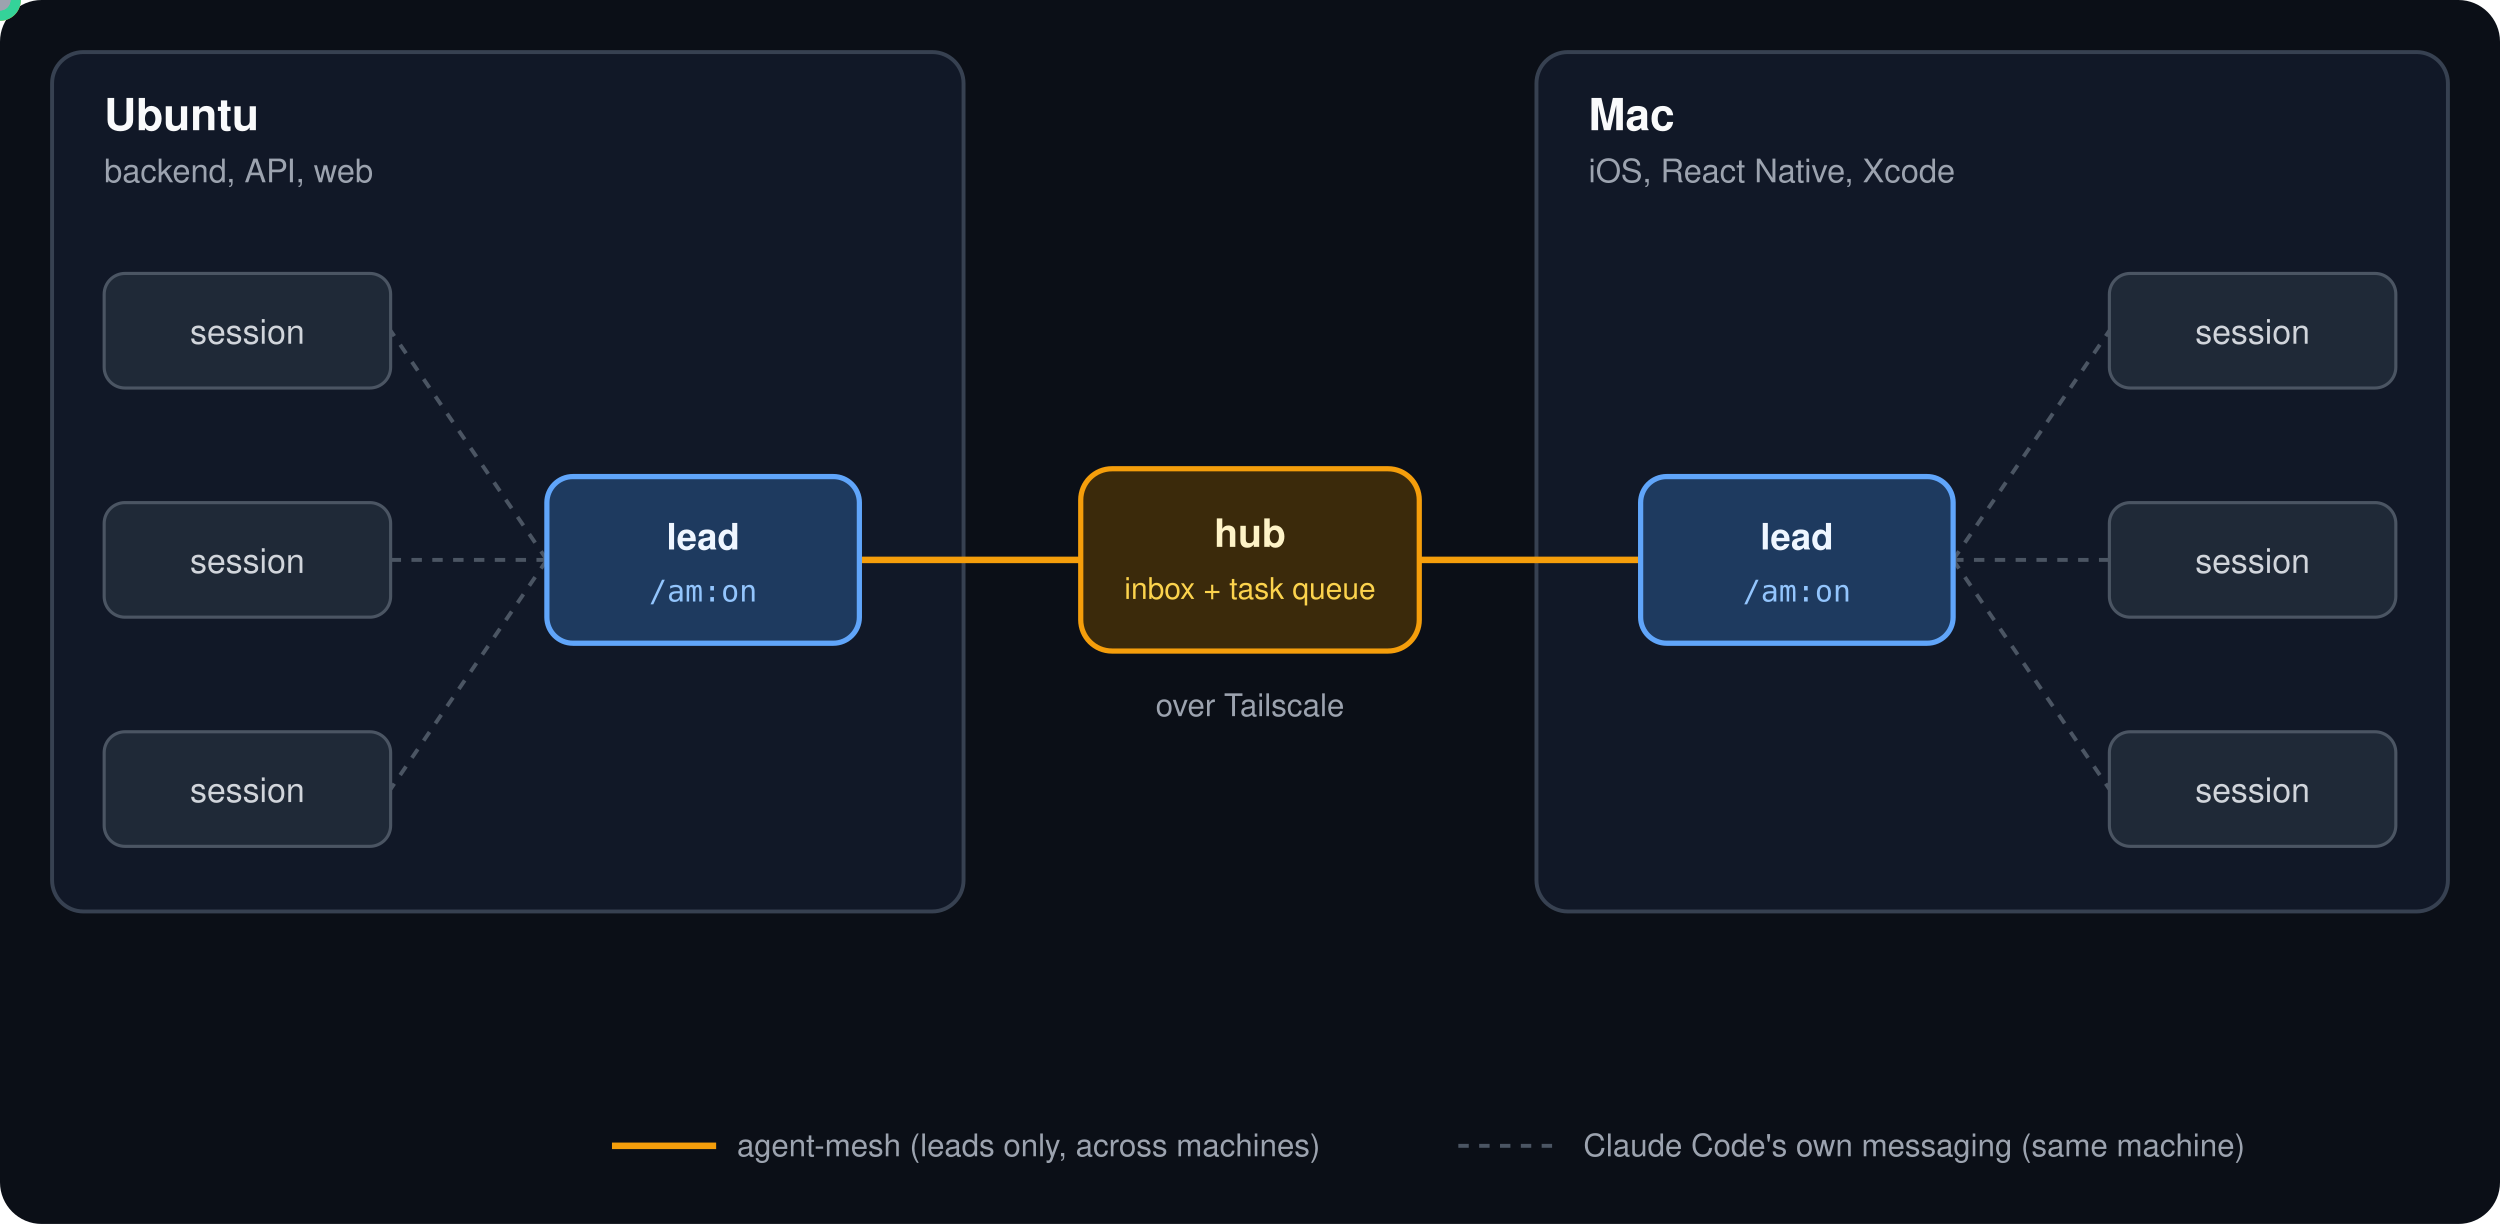
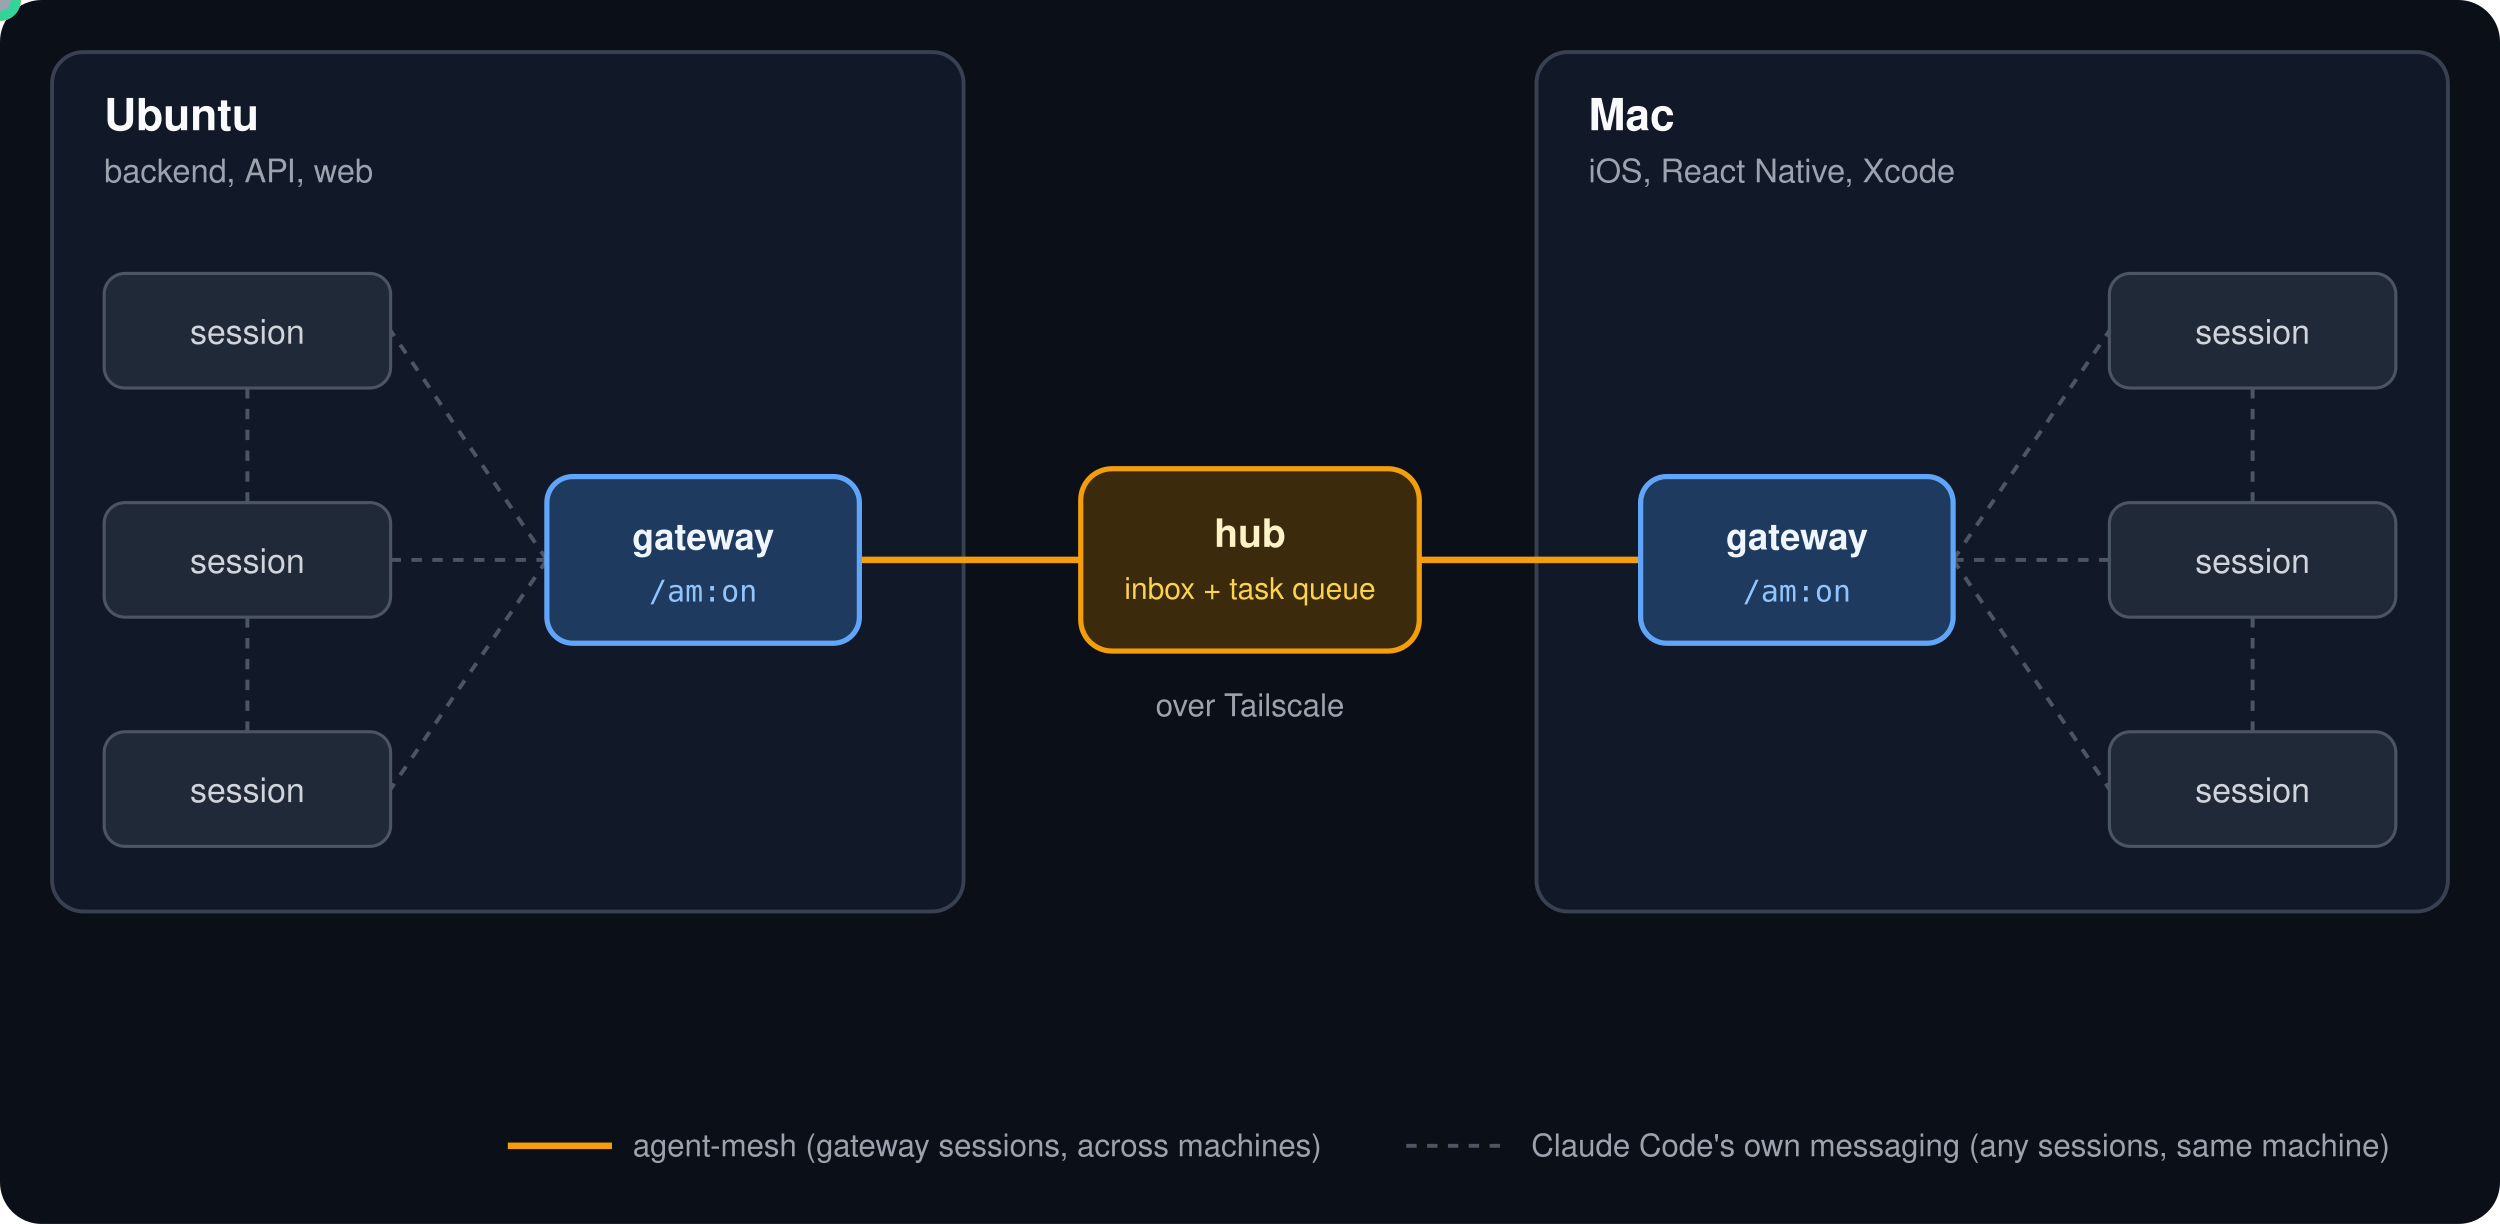
<svg xmlns="http://www.w3.org/2000/svg" viewBox="0 0 960 470" width="960" height="470" font-family="-apple-system,BlinkMacSystemFont,'Segoe UI',Helvetica,Arial,sans-serif">
  <style>
    .panel { fill: #111827; stroke: #374151; stroke-width: 1.5; }
    .title { fill: #f9fafb; font-size: 17px; font-weight: 600; }
    .note { fill: #9ca3af; font-size: 12.5px; }
    .sess { fill: #1f2937; stroke: #4b5563; stroke-width: 1.2; }
    .sesst { fill: #d1d5db; font-size: 13px; }
-     .lead { fill: #1e3a5f; stroke: #60a5fa; stroke-width: 2; }
-     .leadt { fill: #eff6ff; font-size: 14px; font-weight: 600; }
-     .leads { fill: #93c5fd; font-size: 11.5px; font-family: ui-monospace,SFMono-Regular,Menlo,monospace; }
+     .gw { fill: #1e3a5f; stroke: #60a5fa; stroke-width: 2; }
+     .gwt { fill: #eff6ff; font-size: 14px; font-weight: 600; }
+     .gws { fill: #93c5fd; font-size: 11.5px; font-family: ui-monospace,SFMono-Regular,Menlo,monospace; }
    .hub { fill: #3b2a0b; stroke: #f59e0b; stroke-width: 2; }
    .hubt { fill: #fef3c7; font-size: 15px; font-weight: 600; }
    .hubs { fill: #fcd34d; font-size: 11.5px; }
    .local { stroke: #4b5563; stroke-width: 1.5; stroke-dasharray: 4 4; fill: none; }
    .mesh { stroke: #f59e0b; stroke-width: 2.5; fill: none; }
    .cap { fill: #e5e7eb; font-size: 15px; }
    .legend { fill: #9ca3af; font-size: 12px; }
  </style>
  <rect x="0" y="0" width="960" height="470" rx="16" fill="#0b0f17" />
  <rect class="panel" x="20" y="20" width="350" height="330" rx="12" />
  <text class="title" x="40" y="50">Ubuntu</text>
  <text class="note" x="40" y="70">backend, API, web</text>
  <rect class="panel" x="590" y="20" width="350" height="330" rx="12" />
  <text class="title" x="610" y="50">Mac</text>
  <text class="note" x="610" y="70">iOS, React Native, Xcode</text>
  <path id="u1" class="local" d="M210,215 L150,127" />
  <path id="u2" class="local" d="M210,215 L150,215" />
  <path id="u3" class="local" d="M210,215 L150,303" />
  <path id="m1" class="local" d="M750,215 L810,127" />
  <path id="m2" class="local" d="M750,215 L810,215" />
  <path id="m3" class="local" d="M750,215 L810,303" />
+   <path id="ua" class="local" d="M95,149 L95,193" />
+   <path id="ub" class="local" d="M95,237 L95,281" />
+   <path id="ma" class="local" d="M865,149 L865,193" />
+   <path id="mb" class="local" d="M865,237 L865,281" />
  <path id="x" class="mesh" d="M330,215 L630,215" />
  <path id="xr" d="M630,215 L330,215" fill="none" />
  <path id="m1r" d="M810,127 L750,215" fill="none" />
  <path id="m2r" d="M810,215 L750,215" fill="none" />
  <path id="m3r" d="M810,303 L750,215" fill="none" />
  <g>
    <rect class="sess" x="40" y="105" width="110" height="44" rx="8" />
    <text class="sesst" x="95" y="132" text-anchor="middle">session</text>
    <rect class="sess" x="40" y="193" width="110" height="44" rx="8" />
    <text class="sesst" x="95" y="220" text-anchor="middle">session</text>
    <rect class="sess" x="40" y="281" width="110" height="44" rx="8" />
    <text class="sesst" x="95" y="308" text-anchor="middle">session</text>
    <rect class="sess" x="810" y="105" width="110" height="44" rx="8" />
    <text class="sesst" x="865" y="132" text-anchor="middle">session</text>
    <rect class="sess" x="810" y="193" width="110" height="44" rx="8" />
    <text class="sesst" x="865" y="220" text-anchor="middle">session</text>
    <rect class="sess" x="810" y="281" width="110" height="44" rx="8" />
    <text class="sesst" x="865" y="308" text-anchor="middle">session</text>
  </g>
-   <rect class="lead" x="210" y="183" width="120" height="64" rx="10">
+   <rect class="gw" x="210" y="183" width="120" height="64" rx="10">
    <animate attributeName="stroke-width" values="2;2;5;2;2" keyTimes="0;0.8;0.85;0.9;1" dur="10s" repeatCount="indefinite" />
  </rect>
-   <text class="leadt" x="270" y="211" text-anchor="middle">lead</text>
-   <text class="leads" x="270" y="231" text-anchor="middle">/am:on</text>
-   <rect class="lead" x="630" y="183" width="120" height="64" rx="10">
+   <text class="gwt" x="270" y="211" text-anchor="middle">gateway</text>
+   <text class="gws" x="270" y="231" text-anchor="middle">/am:on</text>
+   <rect class="gw" x="630" y="183" width="120" height="64" rx="10">
    <animate attributeName="stroke-width" values="2;2;5;2;2" keyTimes="0;0.22;0.27;0.32;1" dur="10s" repeatCount="indefinite" />
  </rect>
-   <text class="leadt" x="690" y="211" text-anchor="middle">lead</text>
-   <text class="leads" x="690" y="231" text-anchor="middle">/am:on</text>
+   <text class="gwt" x="690" y="211" text-anchor="middle">gateway</text>
+   <text class="gws" x="690" y="231" text-anchor="middle">/am:on</text>
  <g>
    <circle r="8" fill="#f59e0b" />
    <text x="-14" y="-14" fill="#fcd34d" font-size="12" font-weight="600">task</text>
    <animateMotion dur="10s" repeatCount="indefinite" keyPoints="0;0;1;1" keyTimes="0;0.02;0.24;1" calcMode="linear">
      <mpath href="#x" />
    </animateMotion>
    <animate attributeName="opacity" values="0;1;0" keyTimes="0;0.02;0.24" calcMode="discrete" dur="10s" repeatCount="indefinite" />
  </g>
  <g fill="#60a5fa">
    <circle r="6">
      <animateMotion dur="10s" repeatCount="indefinite" keyPoints="0;0;1;1" keyTimes="0;0.26;0.42;1" calcMode="linear">
        <mpath href="#m1" />
      </animateMotion>
      <animate attributeName="opacity" values="0;1;0" keyTimes="0;0.26;0.42" calcMode="discrete" dur="10s" repeatCount="indefinite" />
    </circle>
    <circle r="6">
      <animateMotion dur="10s" repeatCount="indefinite" keyPoints="0;0;1;1" keyTimes="0;0.27;0.43;1" calcMode="linear">
        <mpath href="#m2" />
      </animateMotion>
      <animate attributeName="opacity" values="0;1;0" keyTimes="0;0.27;0.43" calcMode="discrete" dur="10s" repeatCount="indefinite" />
    </circle>
    <circle r="6">
      <animateMotion dur="10s" repeatCount="indefinite" keyPoints="0;0;1;1" keyTimes="0;0.28;0.44;1" calcMode="linear">
        <mpath href="#m3" />
      </animateMotion>
      <animate attributeName="opacity" values="0;1;0" keyTimes="0;0.28;0.44" calcMode="discrete" dur="10s" repeatCount="indefinite" />
    </circle>
  </g>
  <g fill="none" stroke="#34d399" stroke-width="2.5" opacity="0">
    <rect x="810" y="105" width="110" height="44" rx="8" />
    <rect x="810" y="193" width="110" height="44" rx="8" />
    <rect x="810" y="281" width="110" height="44" rx="8" />
    <animate attributeName="opacity" values="0;1;0" keyTimes="0;0.44;0.56" calcMode="discrete" dur="10s" repeatCount="indefinite" />
  </g>
  <g fill="#34d399">
    <circle r="6">
      <animateMotion dur="10s" repeatCount="indefinite" keyPoints="0;0;1;1" keyTimes="0;0.56;0.68;1" calcMode="linear">
        <mpath href="#m1r" />
      </animateMotion>
      <animate attributeName="opacity" values="0;1;0" keyTimes="0;0.56;0.68" calcMode="discrete" dur="10s" repeatCount="indefinite" />
    </circle>
    <circle r="6">
      <animateMotion dur="10s" repeatCount="indefinite" keyPoints="0;0;1;1" keyTimes="0;0.56;0.68;1" calcMode="linear">
        <mpath href="#m2r" />
      </animateMotion>
      <animate attributeName="opacity" values="0;1;0" keyTimes="0;0.56;0.68" calcMode="discrete" dur="10s" repeatCount="indefinite" />
    </circle>
    <circle r="6">
      <animateMotion dur="10s" repeatCount="indefinite" keyPoints="0;0;1;1" keyTimes="0;0.56;0.68;1" calcMode="linear">
        <mpath href="#m3r" />
      </animateMotion>
      <animate attributeName="opacity" values="0;1;0" keyTimes="0;0.56;0.68" calcMode="discrete" dur="10s" repeatCount="indefinite" />
    </circle>
  </g>
  <g>
    <circle r="8" fill="#34d399" />
    <text x="-14" y="-14" fill="#6ee7b7" font-size="12" font-weight="600">done</text>
    <animateMotion dur="10s" repeatCount="indefinite" keyPoints="0;0;1;1" keyTimes="0;0.69;0.85;1" calcMode="linear">
      <mpath href="#xr" />
    </animateMotion>
    <animate attributeName="opacity" values="0;1;0" keyTimes="0;0.69;0.85" calcMode="discrete" dur="10s" repeatCount="indefinite" />
  </g>
  <g fill="#9ca3af">
    <circle r="4">
+       <animateMotion dur="2.2s" repeatCount="indefinite">
+         <mpath href="#ua" />
+       </animateMotion>
+     </circle>
+     <circle r="4">
+       <animateMotion dur="2.8s" begin="1s" repeatCount="indefinite" keyPoints="1;0" keyTimes="0;1" calcMode="linear">
+         <mpath href="#ub" />
+       </animateMotion>
+     </circle>
+   </g>
+   <g fill="#34d399">
+     <circle r="4" opacity="0">
+       <animateMotion dur="10s" repeatCount="indefinite" keyPoints="0;0;1;0;0" keyTimes="0;0.44;0.5;0.56;1" calcMode="linear">
+         <mpath href="#ma" />
+       </animateMotion>
+       <animate attributeName="opacity" values="0;1;0" keyTimes="0;0.44;0.56" calcMode="discrete" dur="10s" repeatCount="indefinite" />
+     </circle>
+     <circle r="4" opacity="0">
+       <animateMotion dur="10s" repeatCount="indefinite" keyPoints="0;0;1;0;0" keyTimes="0;0.44;0.5;0.56;1" calcMode="linear">
+         <mpath href="#mb" />
+       </animateMotion>
+       <animate attributeName="opacity" values="0;1;0" keyTimes="0;0.44;0.56" calcMode="discrete" dur="10s" repeatCount="indefinite" />
+     </circle>
+   </g>
+   <g fill="#9ca3af">
+     <circle r="4">
      <animateMotion dur="2.6s" repeatCount="indefinite">
        <mpath href="#u1" />
      </animateMotion>
    </circle>
    <circle r="4">
      <animateMotion dur="3.4s" begin="0.8s" repeatCount="indefinite" keyPoints="1;0" keyTimes="0;1" calcMode="linear">
        <mpath href="#u2" />
      </animateMotion>
    </circle>
    <circle r="4">
      <animateMotion dur="3s" begin="1.5s" repeatCount="indefinite">
        <mpath href="#u3" />
      </animateMotion>
    </circle>
  </g>
  <rect class="hub" x="415" y="180" width="130" height="70" rx="12" />
  <text class="hubt" x="480" y="210" text-anchor="middle">hub</text>
  <text class="hubs" x="480" y="230" text-anchor="middle">inbox + task queue</text>
  <text class="legend" x="480" y="275" text-anchor="middle">over Tailscale</text>
  <g class="cap" text-anchor="middle">
-     <text x="480" y="395" opacity="0">1 · The Ubuntu lead sends a task for the Mac through the hub
+     <text x="480" y="395" opacity="0">1 · The Ubuntu gateway sends a task for the Mac through the hub
      <animate attributeName="opacity" values="0;1;0" keyTimes="0;0.01;0.25" calcMode="discrete" dur="10s" repeatCount="indefinite" />
    </text>
-     <text x="480" y="395" opacity="0">2 · The Mac lead splits it among the Mac sessions (plain Claude Code messaging)
+     <text x="480" y="395" opacity="0">2 · The Mac gateway shares the work with the other Mac sessions
      <animate attributeName="opacity" values="0;1;0" keyTimes="0;0.25;0.56" calcMode="discrete" dur="10s" repeatCount="indefinite" />
    </text>
-     <text x="480" y="395" opacity="0">3 · Mac sessions report back to their lead
+     <text x="480" y="395" opacity="0">3 · Mac sessions work, talk to each other, and report back
      <animate attributeName="opacity" values="0;1;0" keyTimes="0;0.56;0.69" calcMode="discrete" dur="10s" repeatCount="indefinite" />
    </text>
-     <text x="480" y="395" opacity="0">4 · The Mac lead sends one summary back to Ubuntu
+     <text x="480" y="395" opacity="0">4 · The Mac gateway sends one summary back to Ubuntu
      <animate attributeName="opacity" values="0;1;0" keyTimes="0;0.69;0.99" calcMode="discrete" dur="10s" repeatCount="indefinite" />
    </text>
  </g>
  <g class="legend">
-     <line x1="235" y1="440" x2="275" y2="440" stroke="#f59e0b" stroke-width="2.5" />
-     <text x="283" y="444">agent-mesh (leads only, across machines)</text>
-     <line x1="560" y1="440" x2="600" y2="440" stroke="#4b5563" stroke-width="1.5" stroke-dasharray="4 4" />
-     <text x="608" y="444">Claude Code's own messaging (same machine)</text>
+     <line x1="195" y1="440" x2="235" y2="440" stroke="#f59e0b" stroke-width="2.5" />
+     <text x="243" y="444">agent-mesh (gateway sessions, across machines)</text>
+     <line x1="540" y1="440" x2="580" y2="440" stroke="#4b5563" stroke-width="1.5" stroke-dasharray="4 4" />
+     <text x="588" y="444">Claude Code's own messaging (any sessions, same machine)</text>
  </g>
</svg>
